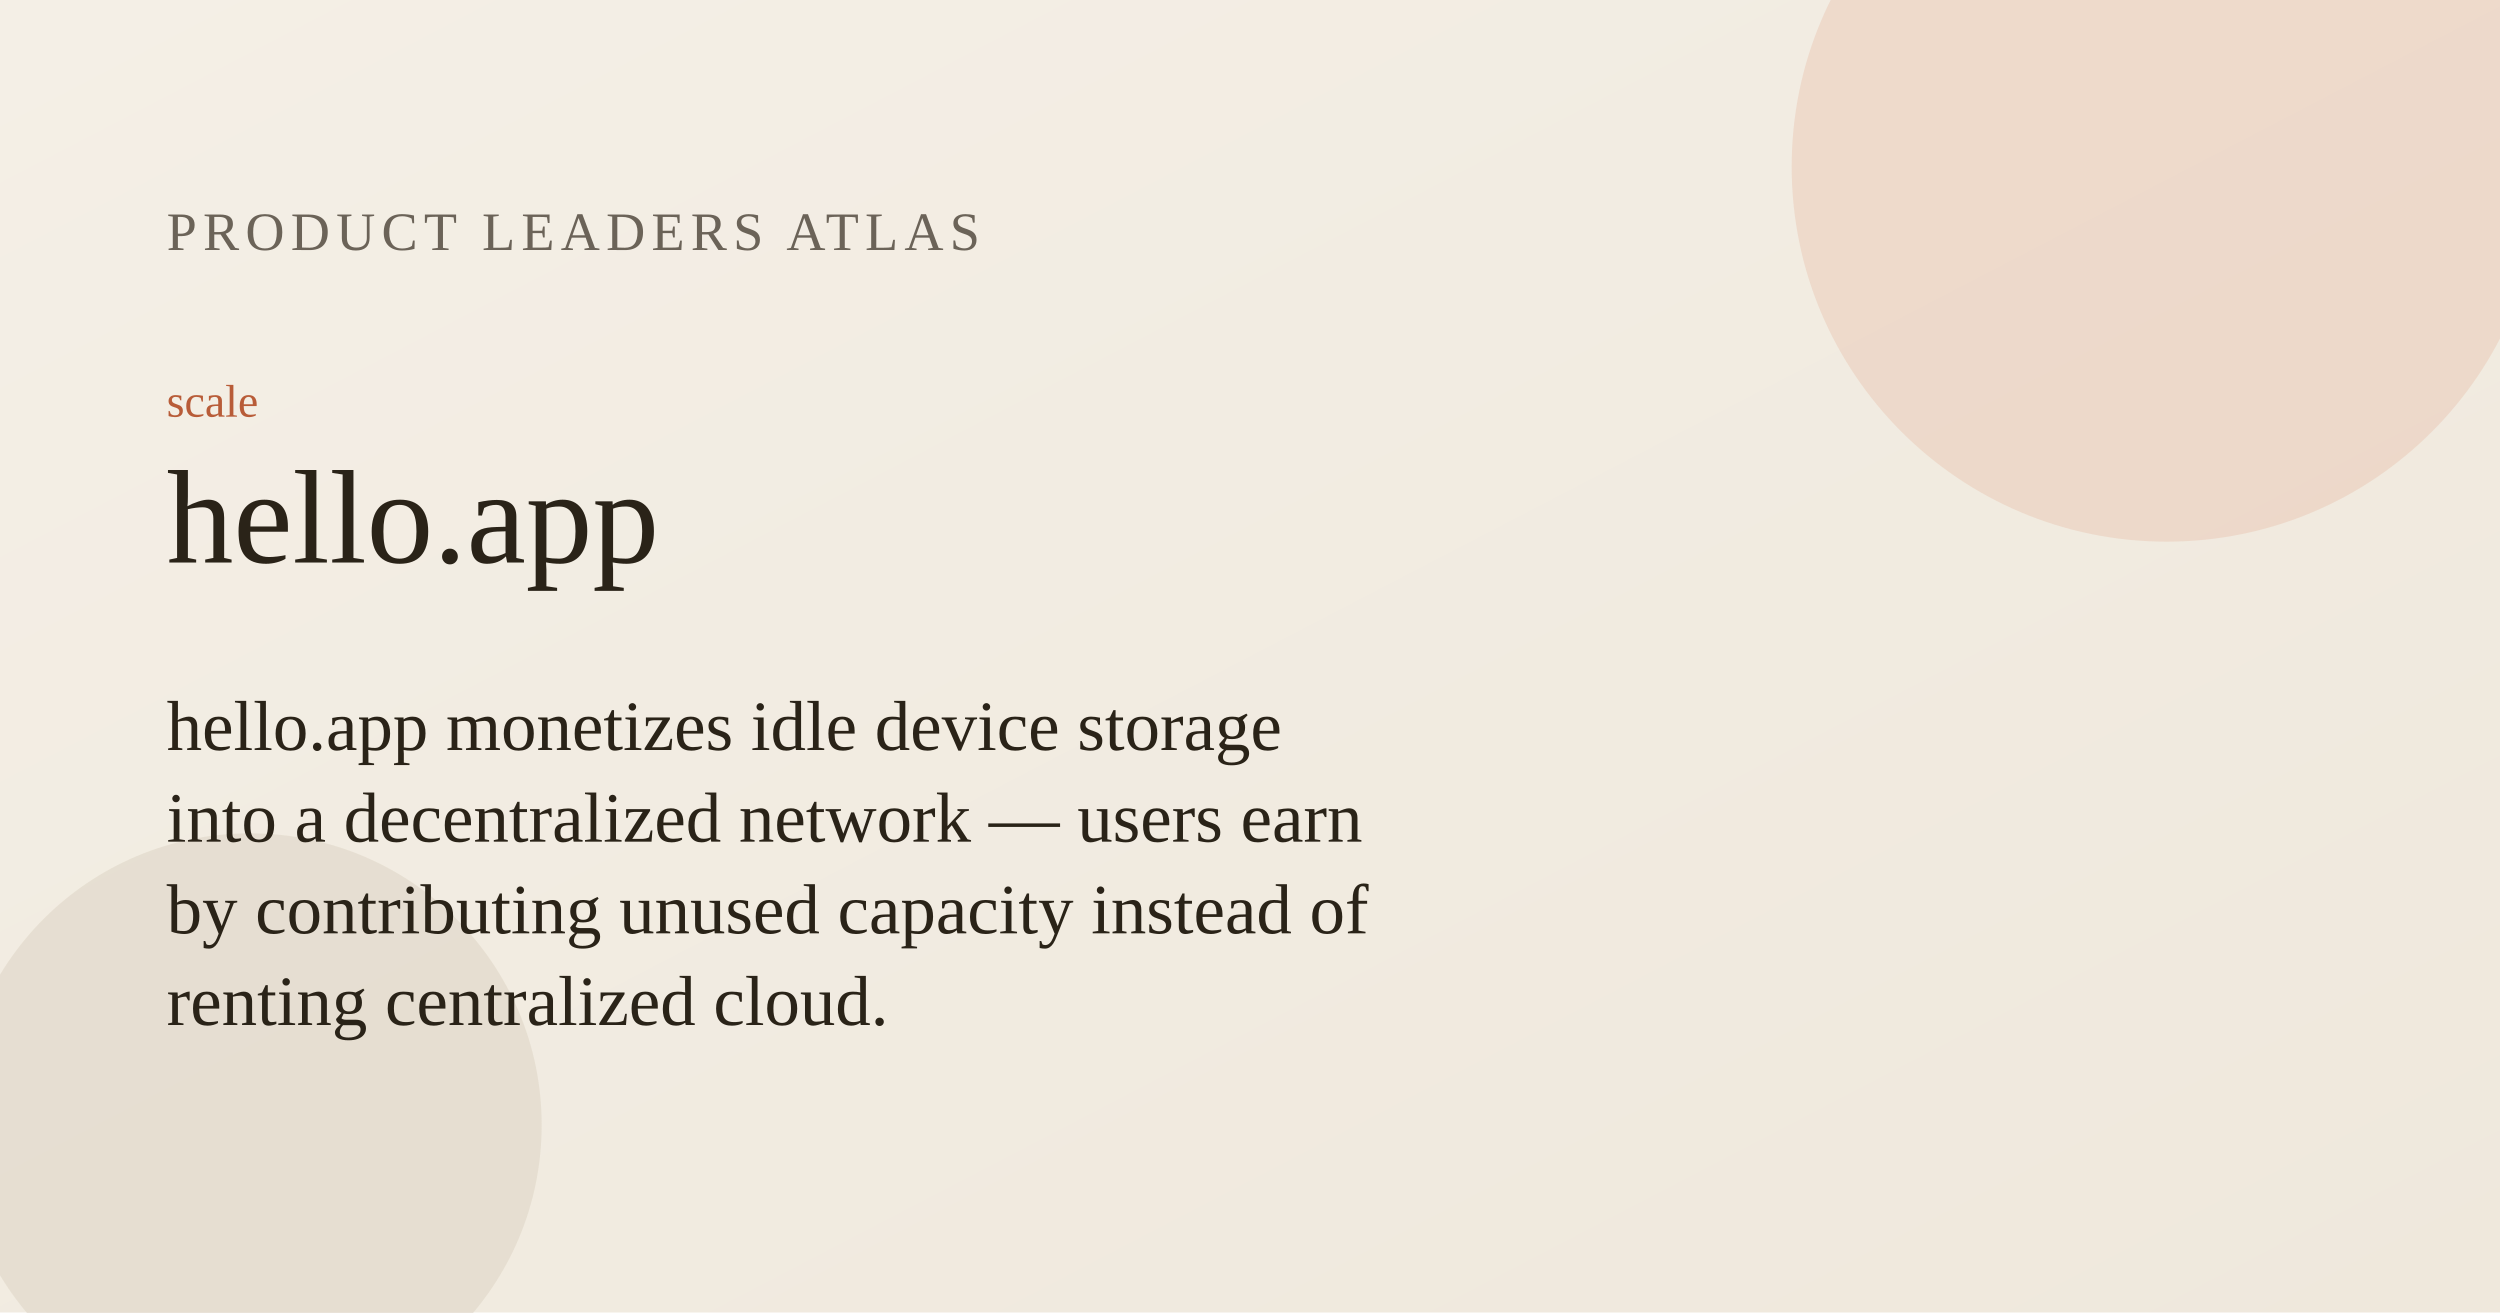
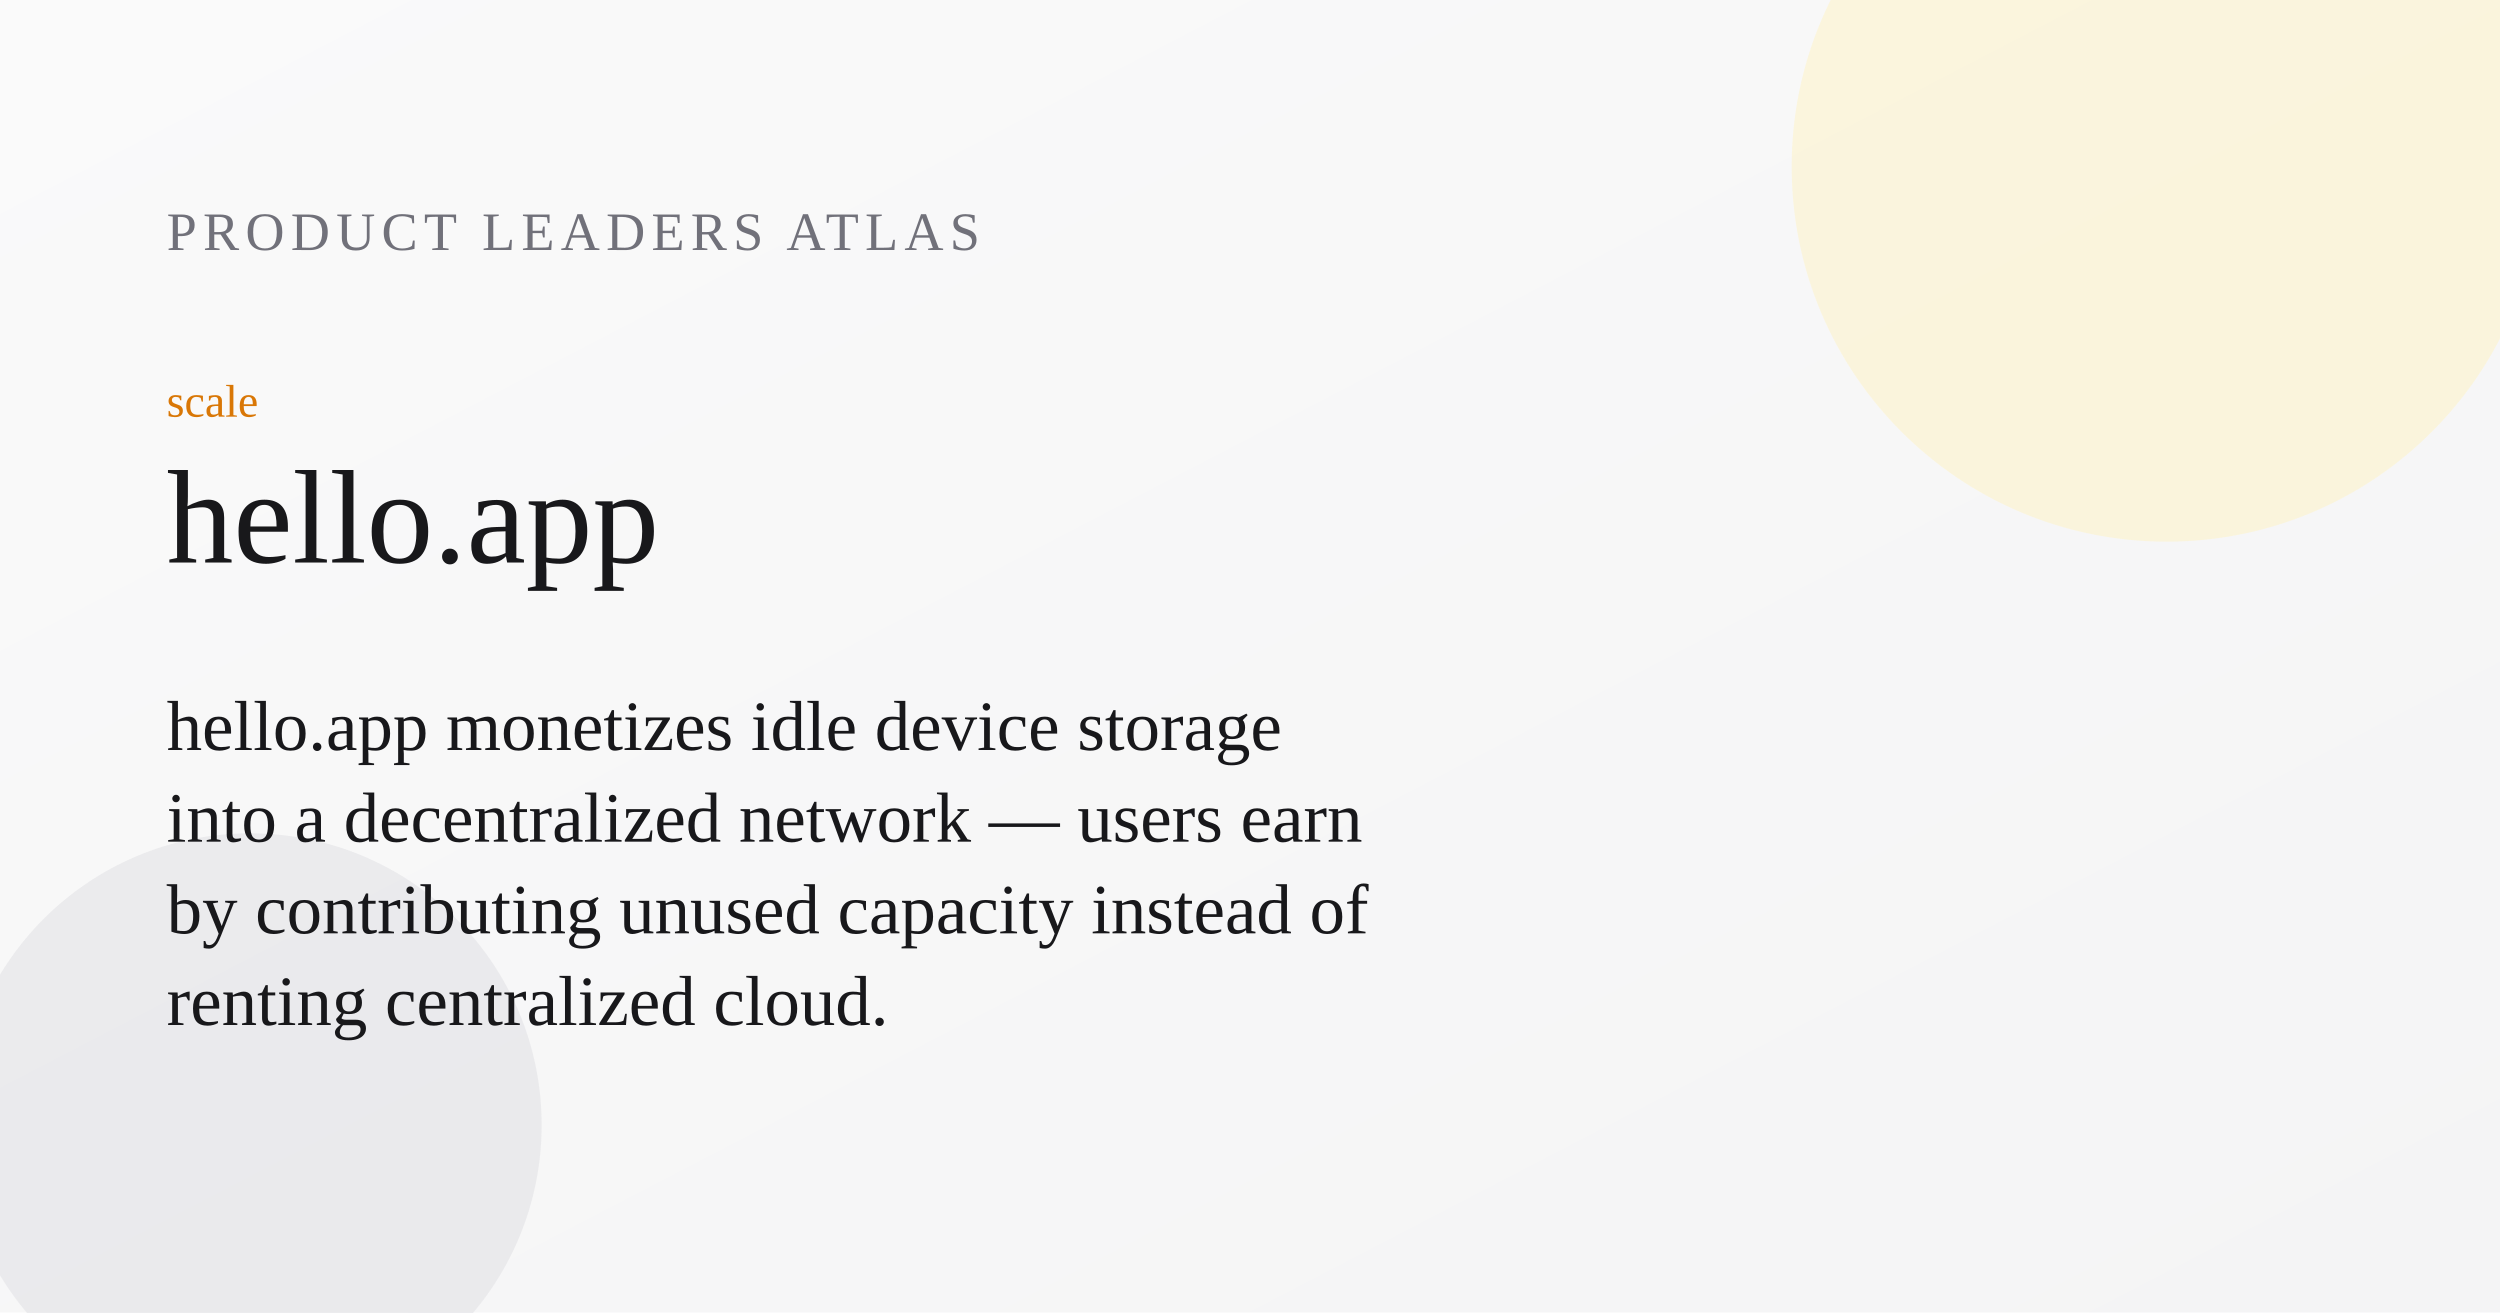
<svg xmlns="http://www.w3.org/2000/svg" width="1200" height="630" viewBox="0 0 1200 630" role="img" aria-label="hello.app">
  <defs>
    <linearGradient id="bg" x1="0" y1="0" x2="1" y2="1">
-       <stop offset="0%" stop-color="#f4efe6" />
-       <stop offset="100%" stop-color="#efe8dc" />
+       <stop offset="0%" stop-color="#fafafa" />
+       <stop offset="100%" stop-color="#f4f4f5" />
    </linearGradient>
  </defs>
  <rect width="1200" height="630" fill="url(#bg)" />
-   <circle cx="1040" cy="80" r="180" fill="#e8c4b0" opacity="0.45" />
-   <circle cx="120" cy="540" r="140" fill="#ddd4c4" opacity="0.55" />
-   <text x="80" y="120" font-family="Georgia, 'Times New Roman', serif" font-size="26" fill="#6b6358" letter-spacing="3">PRODUCT LEADERS ATLAS</text>
-   <text x="80" y="200" font-family="Georgia, 'Times New Roman', serif" font-size="22" fill="#b85c38">scale</text>
-   <text x="80" y="270" font-family="Georgia, 'Times New Roman', serif" font-size="64" fill="#2a2318">hello.app</text>
-   <text x="80" y="360" font-family="Georgia, 'Times New Roman', serif" font-size="34" fill="#2a2318">
+   <circle cx="1040" cy="80" r="180" fill="#fef3c7" opacity="0.55" />
+   <circle cx="120" cy="540" r="140" fill="#e4e4e7" opacity="0.65" />
+   <text x="80" y="120" font-family="Georgia, 'Times New Roman', serif" font-size="26" fill="#71717a" letter-spacing="3">PRODUCT LEADERS ATLAS</text>
+   <text x="80" y="200" font-family="Georgia, 'Times New Roman', serif" font-size="22" fill="#d97706">scale</text>
+   <text x="80" y="270" font-family="Georgia, 'Times New Roman', serif" font-size="64" fill="#18181b">hello.app</text>
+   <text x="80" y="360" font-family="Georgia, 'Times New Roman', serif" font-size="34" fill="#18181b">
    <tspan x="80" dy="0">hello.app monetizes idle device storage</tspan>
    <tspan x="80" dy="44">into a decentralized network — users earn</tspan>
    <tspan x="80" dy="44">by contributing unused capacity instead of</tspan>
    <tspan x="80" dy="44">renting centralized cloud.</tspan>
  </text>
</svg>
